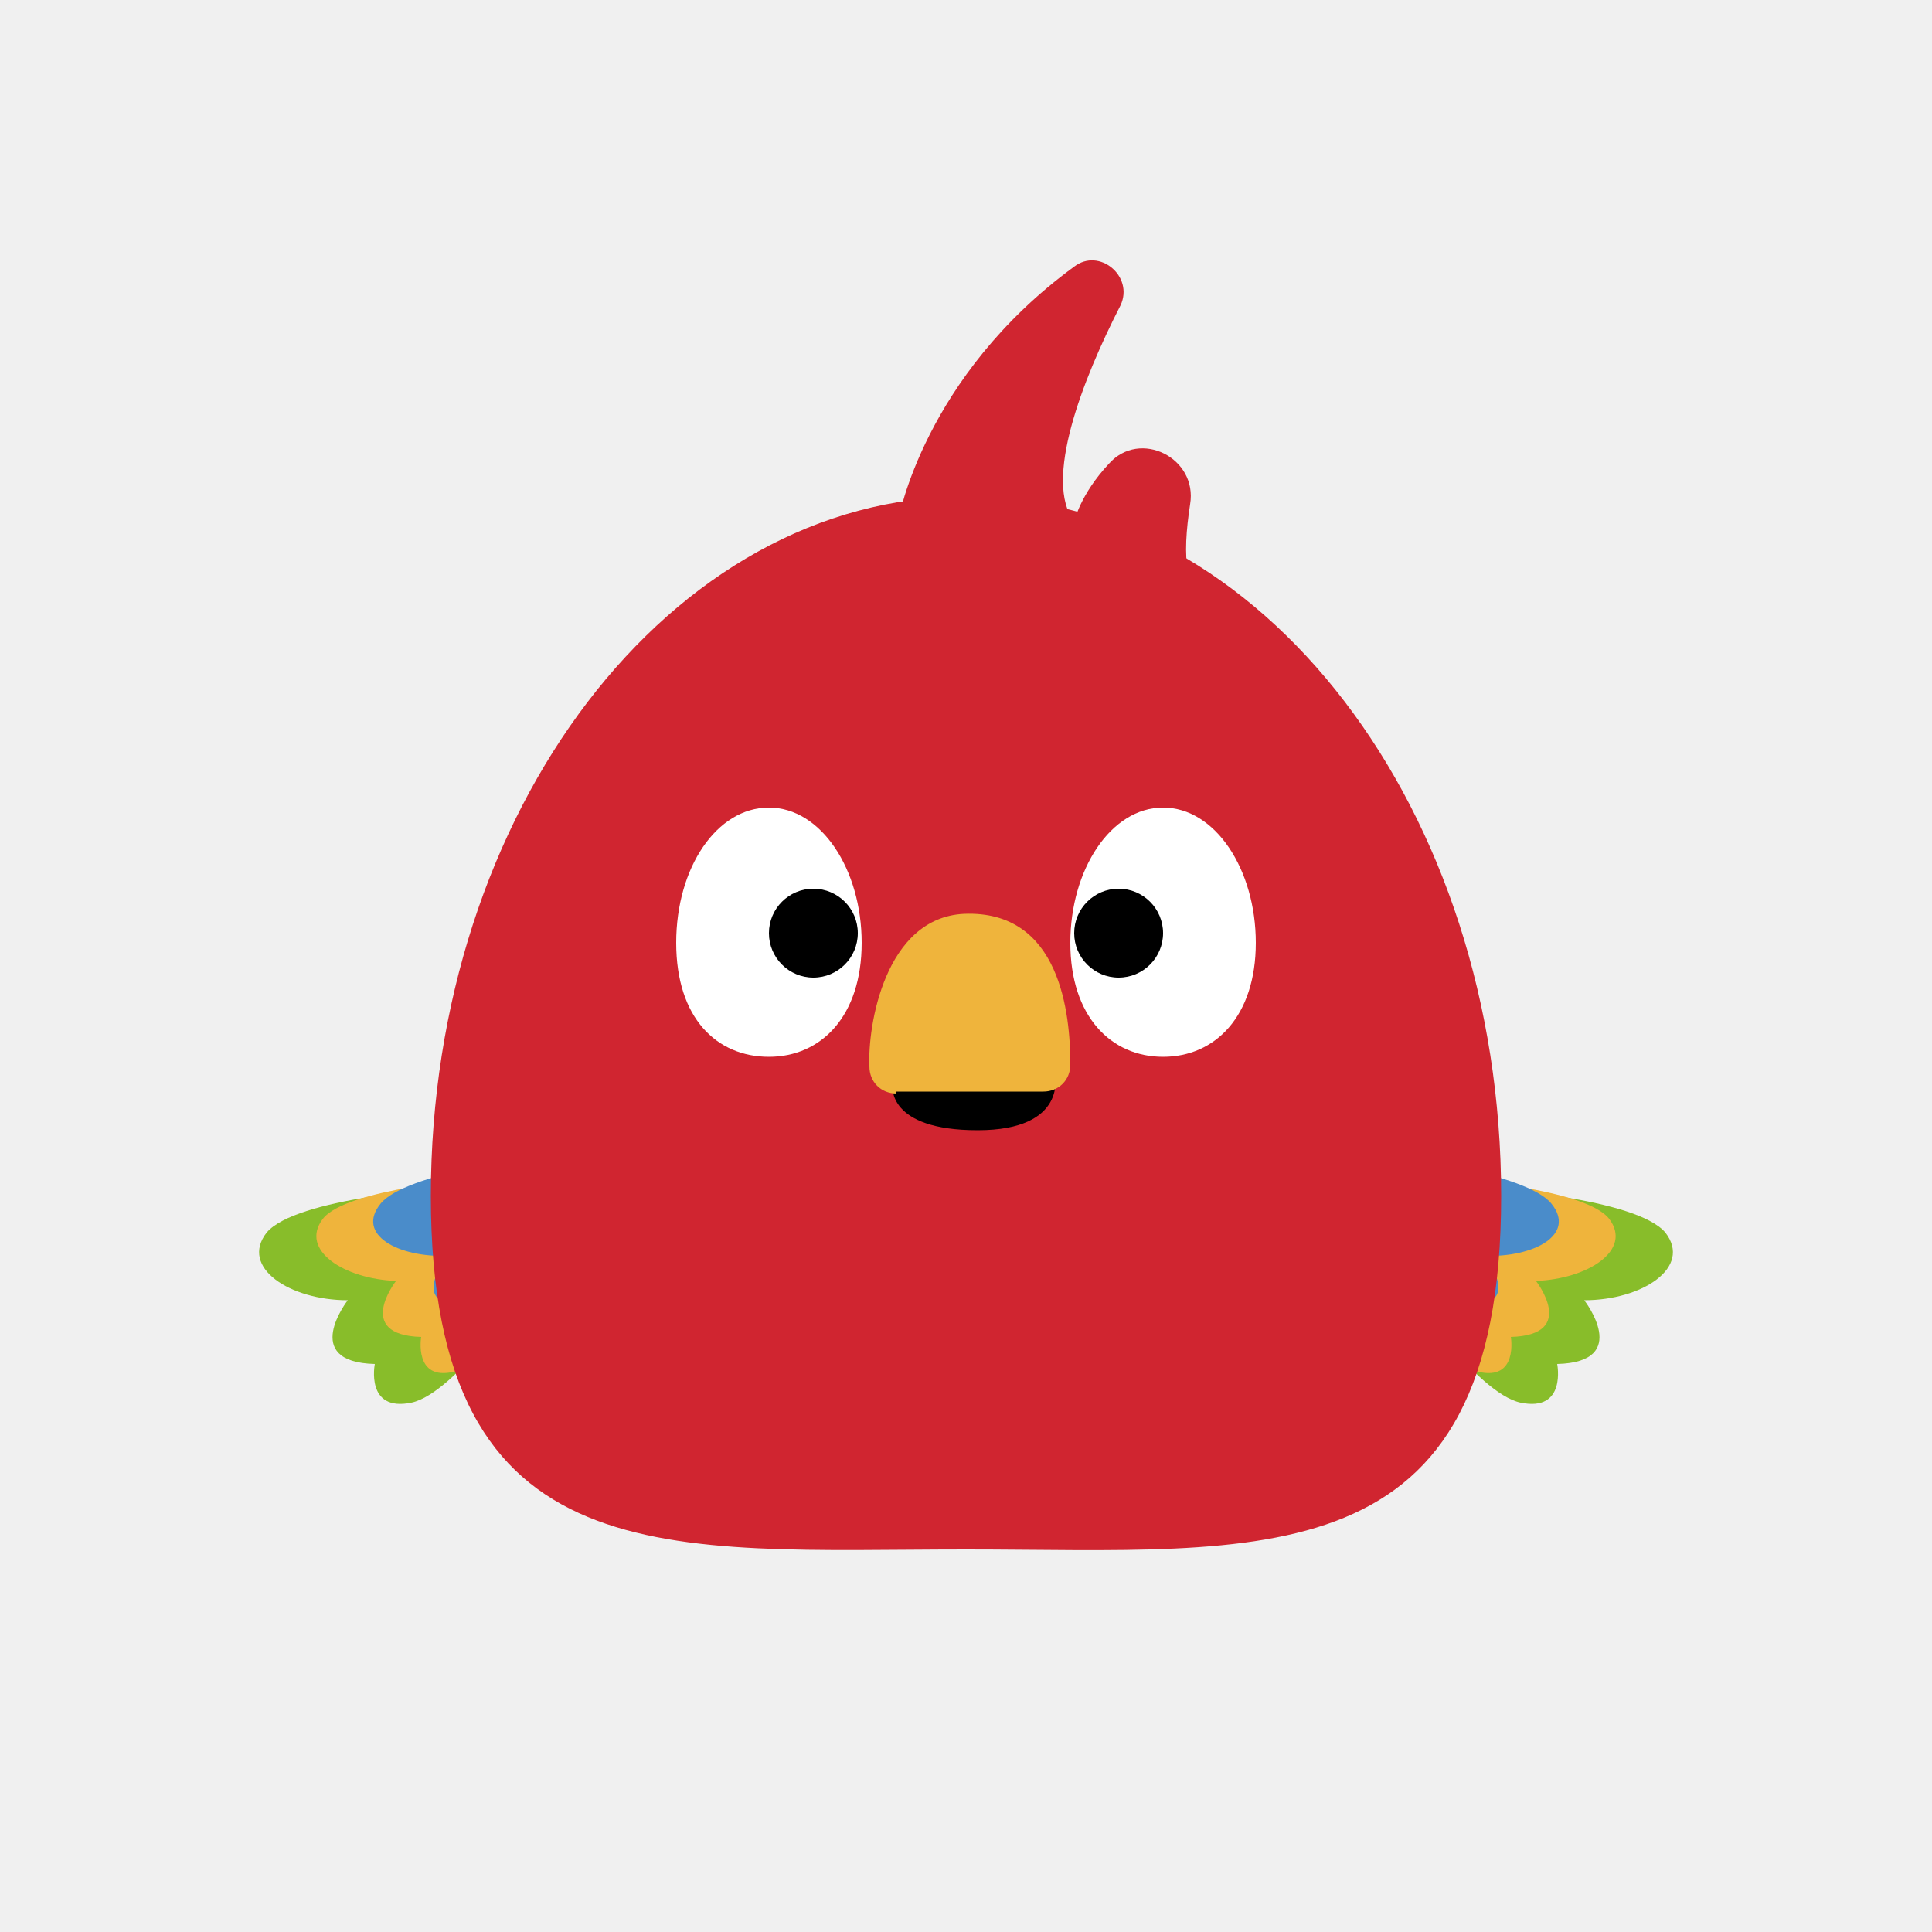
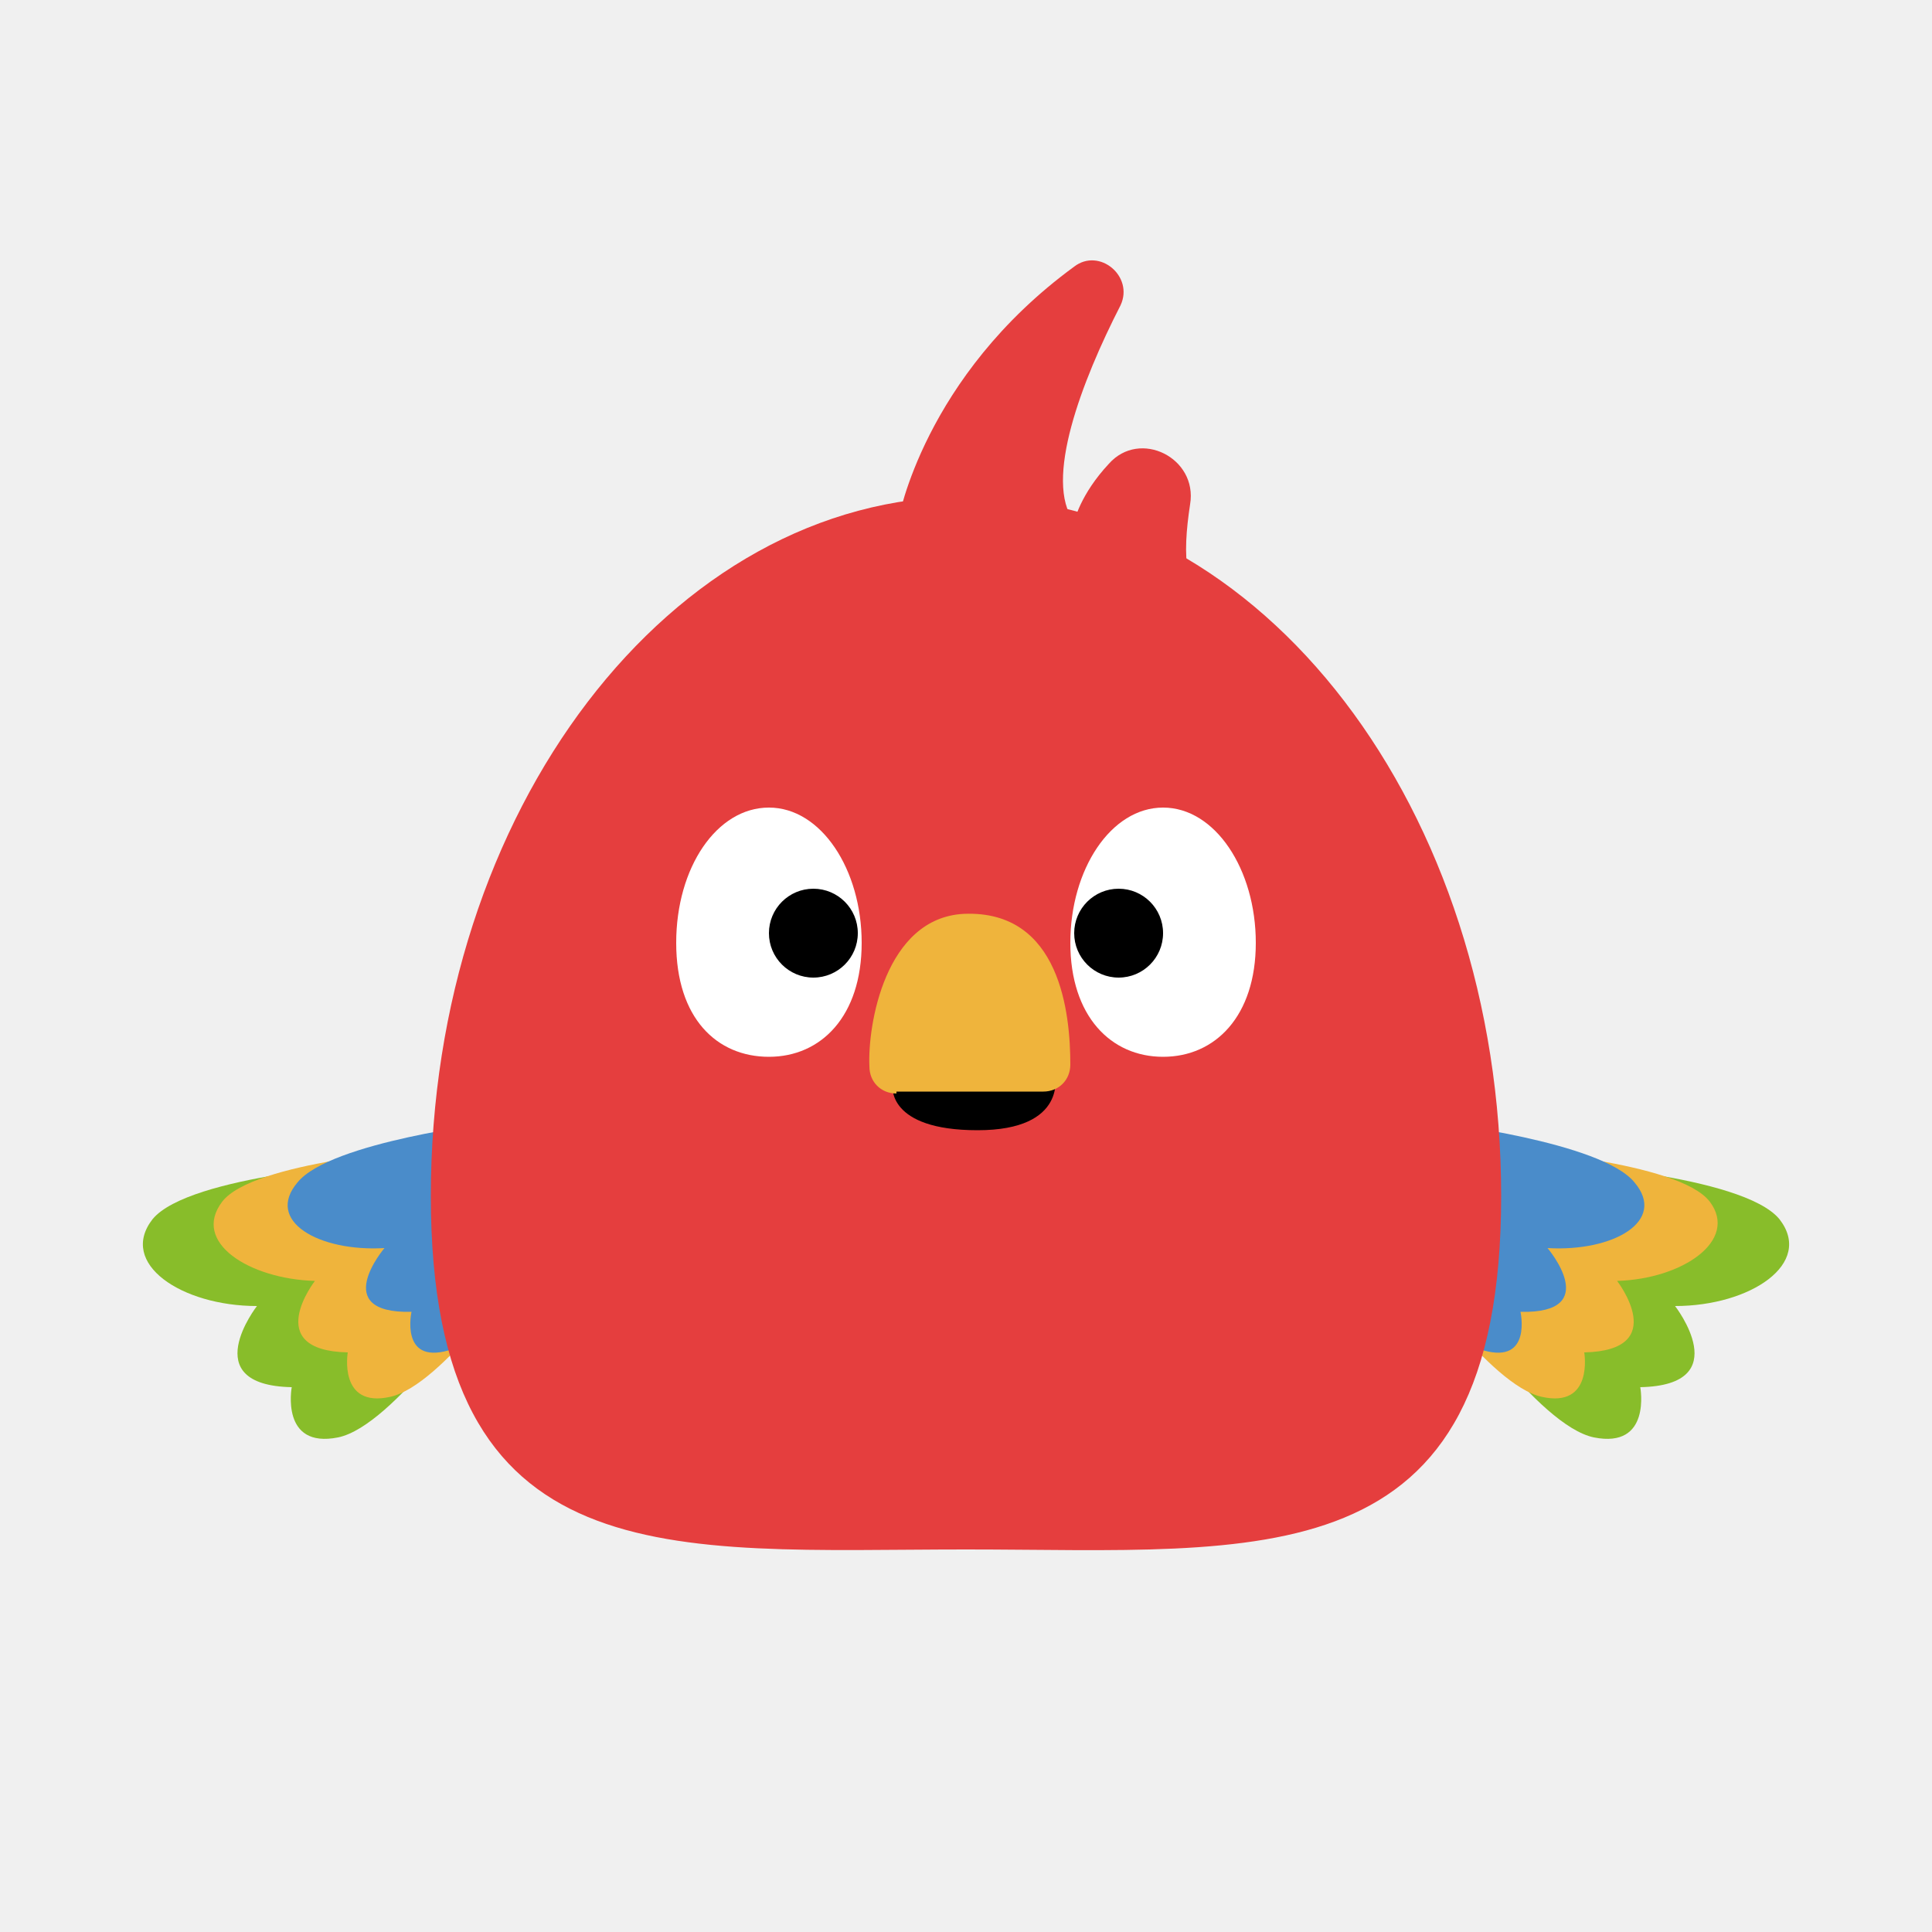
<svg xmlns="http://www.w3.org/2000/svg" version="1.1" id="레이어_1" x="0px" y="0px" viewBox="0 0 100 100" style="enable-background:new 0 0 100 100;" xml:space="preserve">
  <style type="text/css">
	.st0{fill:#88BD2A;}
	.st1{fill:#EFB43C;}
	.st2{fill:#4A8CCA;}
- 	.st3{fill:#D02530;}
+ 	.st3{fill:#E53E3E;}
	.st4{fill:#FFFFFF;}
</style>
  <g>
    <g>
      <g>
        <g>
          <g>
-             <path class="st0" d="M23,61.5c0,0-7.7,0.5-9.2,2.3c-1.4,1.8,1.2,3.5,4.2,3.5c0,0-2.5,3.2,1.4,3.3c0,0-0.5,2.5,1.9,2       c2.3-0.5,5.9-5.9,5.9-5.9L23,61.5z" />
-             <path class="st1" d="M24.9,61c0,0-7,0.5-8.2,2.1s1.1,3.1,3.8,3.2c0,0-2.2,2.8,1.3,2.9c0,0-0.4,2.3,1.7,1.8       c2.1-0.5,5.4-5.3,5.4-5.3L24.9,61z" />
-             <path class="st2" d="M27.7,59.9c0,0-6.7,0.8-8,2.4c-1.3,1.6,0.9,2.8,3.5,2.7c0,0-2.3,2.7,1.1,2.6c0,0-0.5,2.1,1.5,1.6       c2-0.6,5.4-5.2,5.4-5.2L27.7,59.9z" />
+             <path class="st0" d="M19.6,60.2c0,0-9.8,0.6-11.7,2.9c-1.8,2.3,1.5,4.5,5.4,4.5c0,0-3.2,4.1,1.8,4.2c0,0-0.6,3.2,2.4,2.6       c2.9-0.6,7.5-7.5,7.5-7.5L19.6,60.2z" />
+             <path class="st1" d="M22,59.5c0,0-8.9,0.6-10.5,2.7s1.4,4,4.8,4.1c0,0-2.8,3.6,1.7,3.7c0,0-0.5,2.9,2.2,2.3       c2.7-0.6,6.9-6.8,6.9-6.8L22,59.5z" />
+             <path class="st2" d="M25.6,58.1c0,0-8.5,1-10.2,3.1c-1.7,2,1.1,3.6,4.5,3.4c0,0-2.9,3.4,1.4,3.3c0,0-0.6,2.7,1.9,2       c2.6-0.8,6.9-6.6,6.9-6.6L25.6,58.1z" />
          </g>
        </g>
      </g>
      <g>
        <g>
          <g>
-             <path class="st0" d="M77,61.5c0,0,7.7,0.5,9.2,2.3c1.4,1.8-1.2,3.5-4.2,3.5c0,0,2.5,3.2-1.4,3.3c0,0,0.5,2.5-1.9,2       c-2.3-0.5-5.9-5.9-5.9-5.9L77,61.5z" />
-             <path class="st1" d="M75.1,61c0,0,7,0.5,8.2,2.1s-1.1,3.1-3.8,3.2c0,0,2.2,2.8-1.3,2.9c0,0,0.4,2.3-1.7,1.8       c-2.1-0.5-5.4-5.3-5.4-5.3L75.1,61z" />
-             <path class="st2" d="M72.3,59.9c0,0,6.7,0.8,8,2.4s-0.9,2.8-3.5,2.7c0,0,2.3,2.7-1.1,2.6c0,0,0.5,2.1-1.5,1.6       c-2-0.6-5.4-5.2-5.4-5.2L72.3,59.9z" />
+             <path class="st0" d="M80.4,60.2c0,0,9.8,0.6,11.7,2.9c1.8,2.3-1.5,4.5-5.4,4.5c0,0,3.2,4.1-1.8,4.2c0,0,0.6,3.2-2.4,2.6       c-2.9-0.6-7.5-7.5-7.5-7.5L80.4,60.2z" />
+             <path class="st1" d="M78,59.5c0,0,8.9,0.6,10.5,2.7c1.5,2-1.4,4-4.8,4.1c0,0,2.8,3.6-1.7,3.7c0,0,0.5,2.9-2.2,2.3       c-2.7-0.6-6.9-6.8-6.9-6.8L78,59.5z" />
+             <path class="st2" d="M74.4,58.1c0,0,8.5,1,10.2,3.1c1.7,2-1.1,3.6-4.5,3.4c0,0,2.9,3.4-1.4,3.3c0,0,0.6,2.7-1.9,2       c-2.6-0.8-6.9-6.6-6.9-6.6L74.4,58.1z" />
          </g>
        </g>
      </g>
    </g>
    <g>
      <path class="st3" d="M46.5,26.9c0,0,1.3-7.4,9.1-13.1c1.3-1,3.1,0.5,2.4,2c-2,3.9-4,9.1-2.4,11.2c0,0,0.3-1.4,1.8-3    c1.6-1.8,4.6-0.3,4.2,2.1c-0.2,1.3-0.3,2.6-0.1,3.5C62.3,32.2,48.5,36.4,46.5,26.9z" />
      <path class="st3" d="M77.7,61.9c0,20-12.4,18.3-27.7,18.3s-27.7,1.6-27.7-18.3S34.7,25.7,50,25.7S77.7,41.9,77.7,61.9z" />
      <g>
-         <path class="st4" d="M44.6,48.8c0,3.8-2.1,5.9-4.8,5.9S35,52.7,35,48.8s2.1-7,4.8-7S44.6,45,44.6,48.8z" />
+         <path class="st4" d="M44.6,48.8c0,3.8-2.1,5.9-4.8,5.9s-4.8-2-4.8-5.9s2.1-7,4.8-7S44.6,45,44.6,48.8z" />
        <circle cx="42.1" cy="48.3" r="2.3" />
        <path class="st4" d="M55.4,48.8c0,3.8,2.1,5.9,4.8,5.9s4.8-2.1,4.8-5.9s-2.1-7-4.8-7S55.4,45,55.4,48.8z" />
        <circle cx="57.9" cy="48.3" r="2.3" />
      </g>
      <g>
        <path d="M46.2,56.2c0,0-0.3,2.3,4.4,2.3s4-2.9,4-2.9S47.3,53.2,46.2,56.2z" />
-         <path class="st1" d="M46.4,56.6c-0.8,0-1.4-0.6-1.4-1.4c-0.1-2.1,0.8-7.7,4.9-7.9c5-0.2,5.5,5.2,5.5,7.8c0,0.8-0.6,1.4-1.4,1.4     H46.4z" />
+         <path class="st1" d="M46.4,56.6c-0.8,0-1.4-0.6-1.4-1.4c-0.1-2.1,0.8-7.7,4.9-7.9c5-0.2,5.5,5.2,5.5,7.8c0,0.8-0.6,1.4-1.4,1.4     h-7.6V56.6z" />
      </g>
    </g>
  </g>
</svg>
